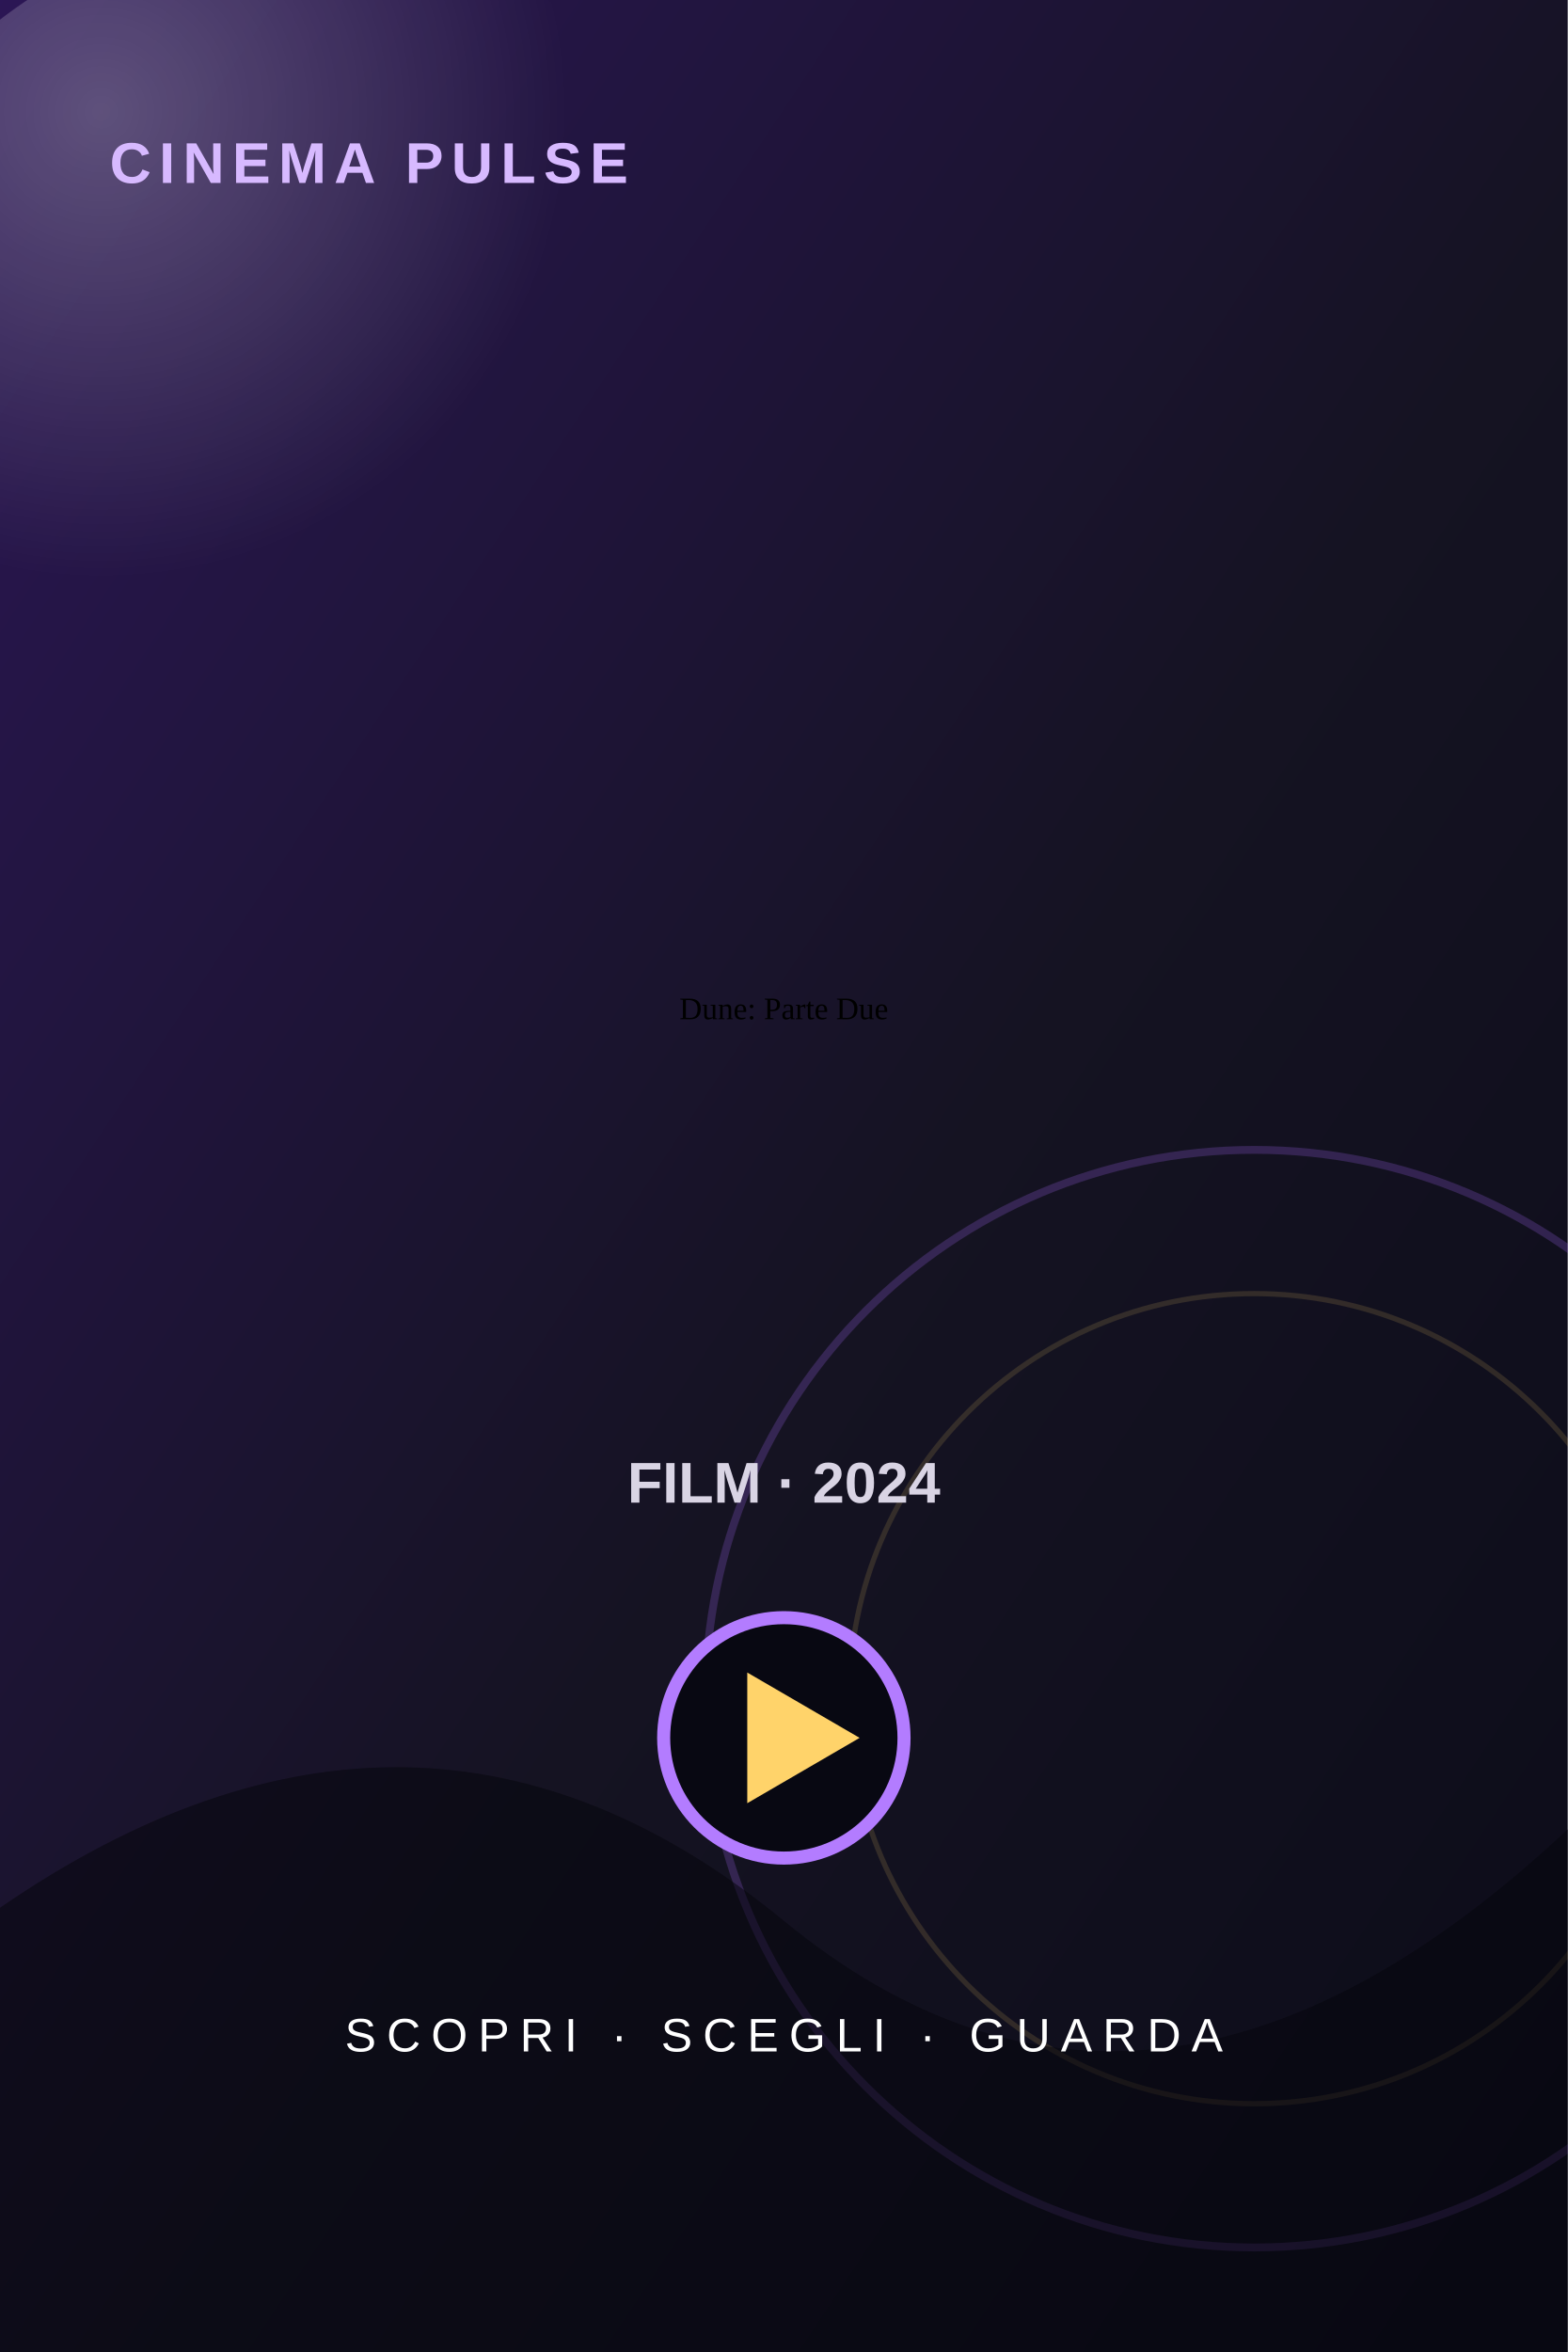
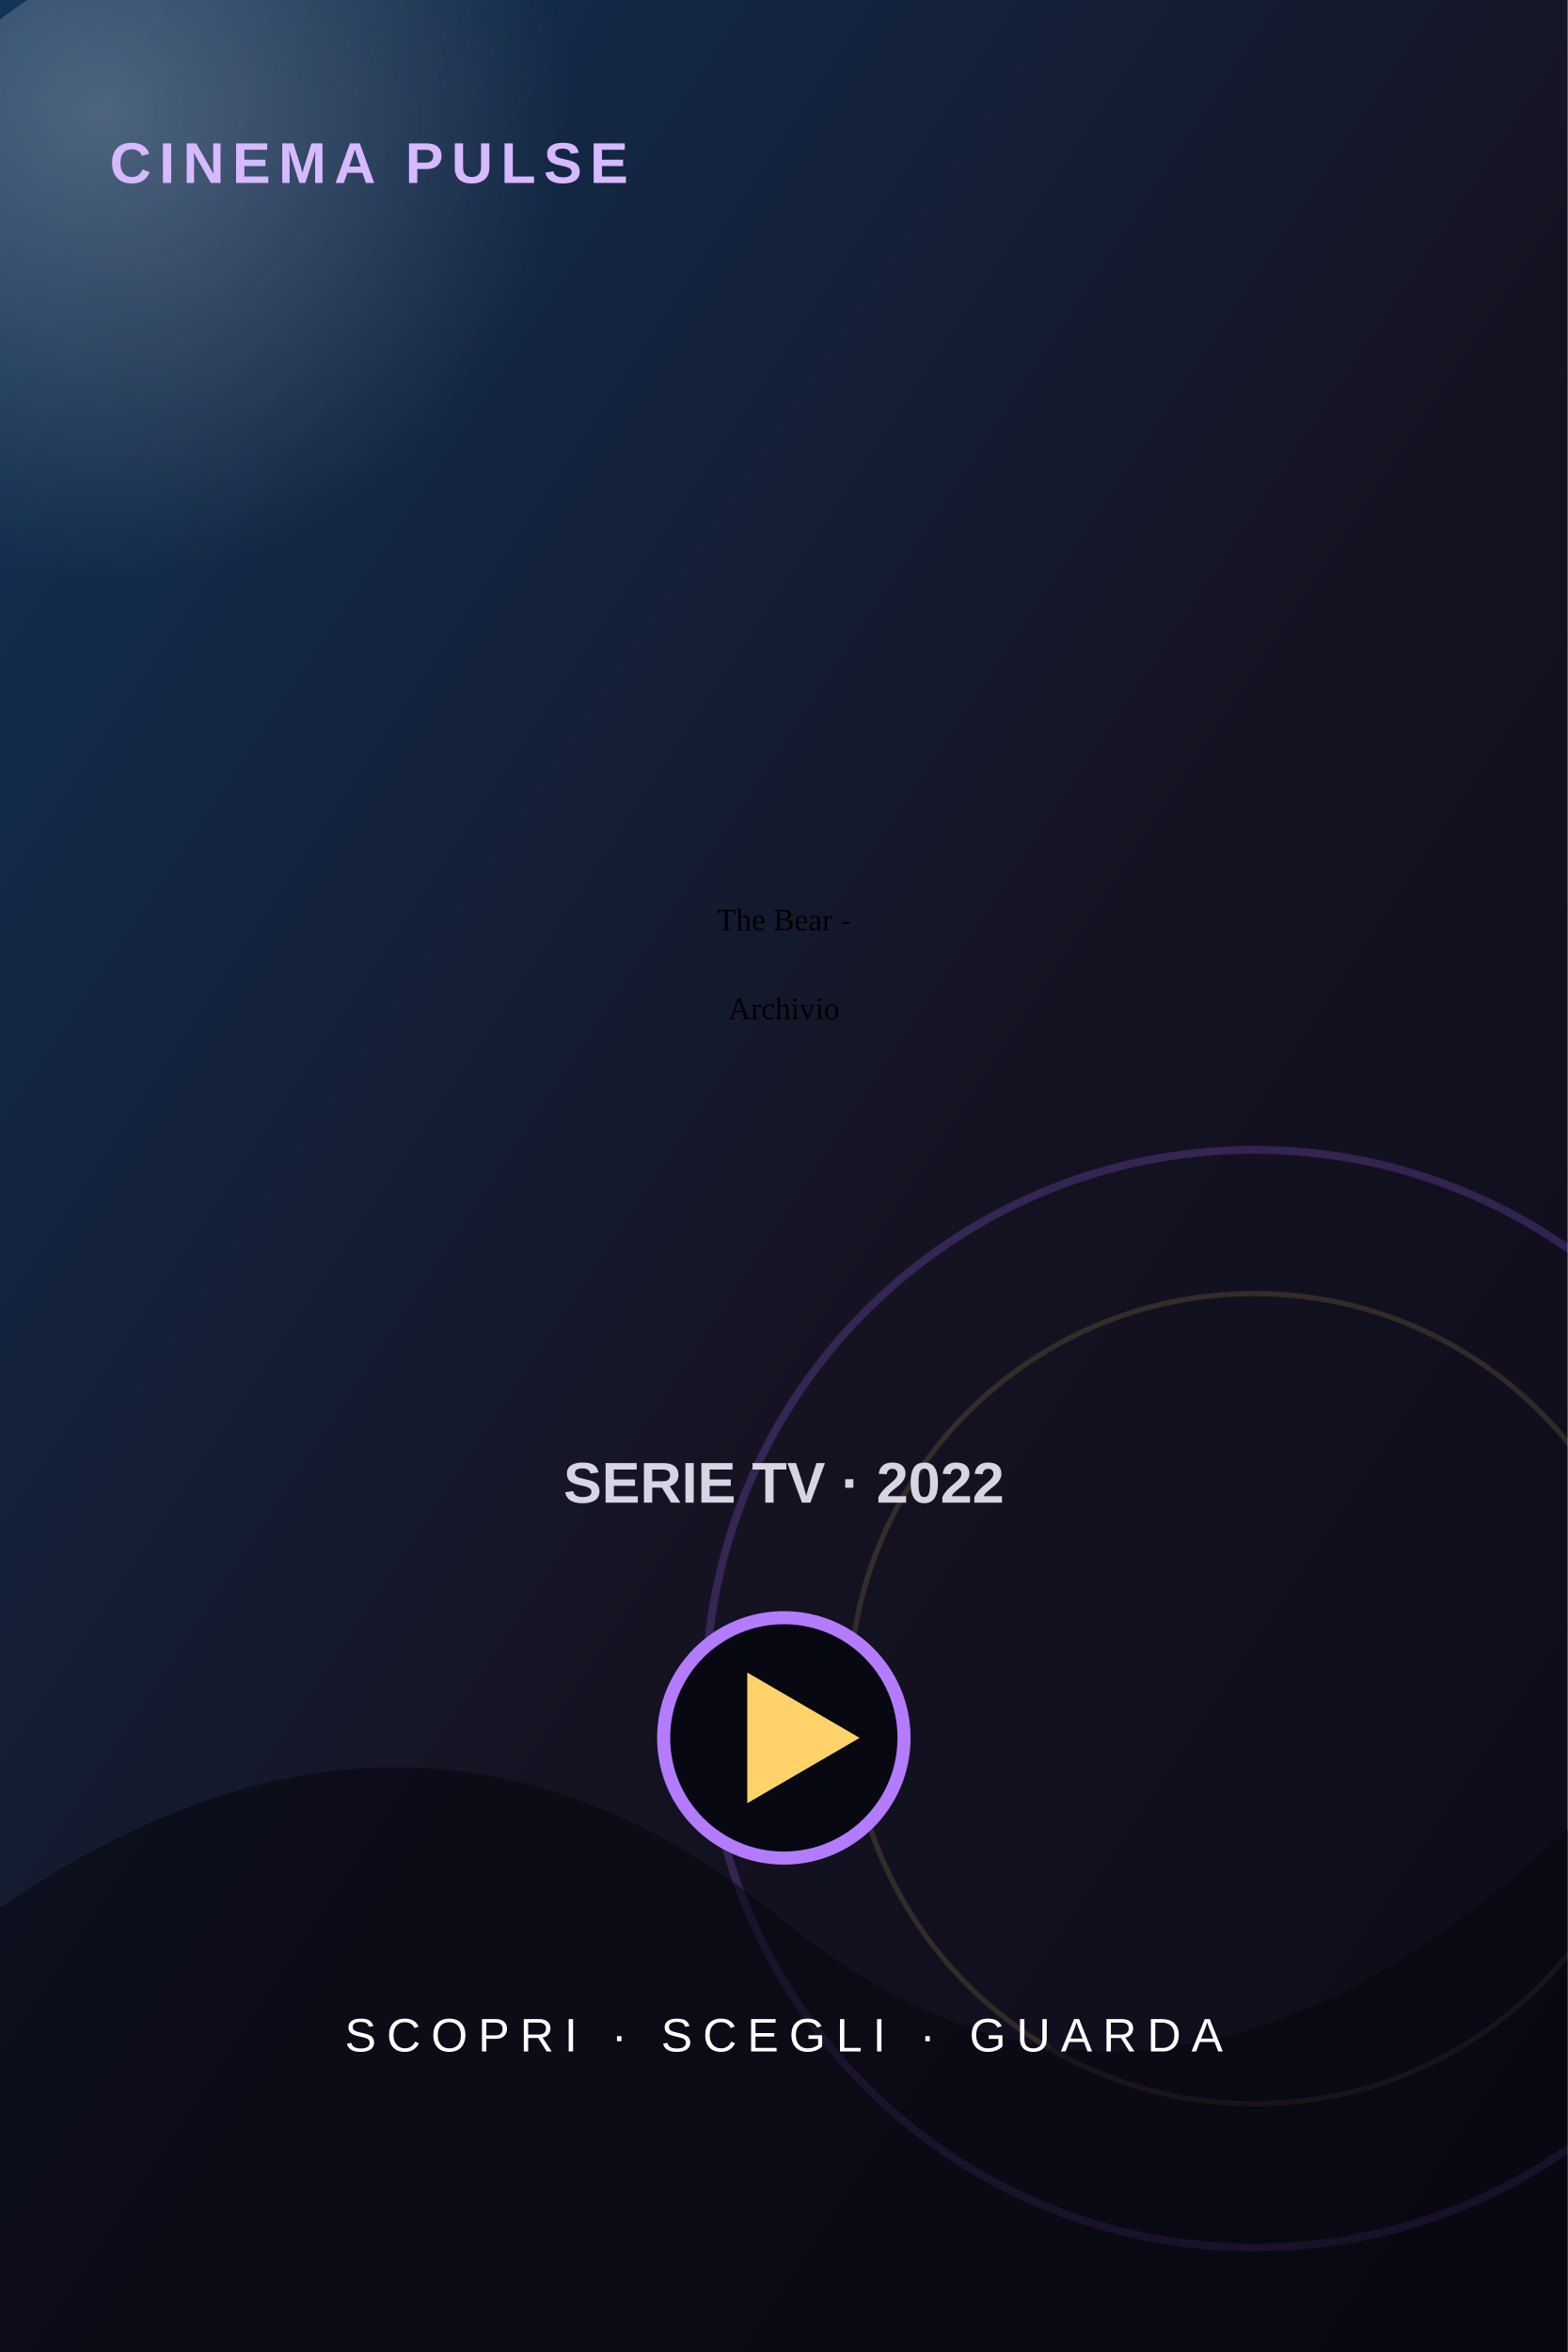
<svg xmlns="http://www.w3.org/2000/svg" viewBox="0 0 600 900">
  <defs>
    <linearGradient id="g" x1="0" y1="0" x2="1" y2="1">
-       <stop stop-color="#2b1655" />
+       <stop stop-color="#12345a" />
      <stop offset=".55" stop-color="#151322" />
-       <stop offset="1" stop-color="#0b0b18" />
+       <stop offset="1" stop-color="#0a0b18" />
    </linearGradient>
    <radialGradient id="r" cx="30%" cy="20%">
      <stop stop-color="#ffffff" stop-opacity=".25" />
      <stop offset="1" stop-color="#ffffff" stop-opacity="0" />
    </radialGradient>
  </defs>
  <rect width="600" height="900" fill="url(#g)" />
  <circle cx="110" cy="150" r="180" fill="url(#r)" />
  <circle cx="480" cy="650" r="210" fill="none" stroke="#a96cff" stroke-opacity=".22" stroke-width="3" />
  <circle cx="480" cy="650" r="155" fill="none" stroke="#ffd36a" stroke-opacity=".14" stroke-width="2" />
  <path d="M0 730 Q160 620 300 735 T600 700 V900 H0Z" fill="#05050c" opacity=".55" />
  <text x="42" y="70" fill="#d7b9ff" font-family="Arial,sans-serif" font-size="22" font-weight="700" letter-spacing="3">CINEMA PULSE</text>
-   <text x="300" y="390" text-anchor="middle" class="title">Dune: Parte Due</text>
-   <text x="300" y="575" text-anchor="middle" fill="#d9d4e4" font-family="Arial,sans-serif" font-size="22" font-weight="600">FILM · 2024</text>
+   <text x="300" y="356" text-anchor="middle" class="title">The Bear -</text>
+   <text x="300" y="390" text-anchor="middle" class="title">Archivio</text>
+   <text x="300" y="575" text-anchor="middle" fill="#d9d4e4" font-family="Arial,sans-serif" font-size="22" font-weight="600">SERIE TV · 2022</text>
  <circle cx="300" cy="665" r="46" fill="#080812" stroke="#b37cff" stroke-width="5" />
  <path d="M286 640v50l43-25z" fill="#ffd36a" />
  <text x="300" y="785" text-anchor="middle" fill="#fff" font-family="Arial,sans-serif" font-size="18" letter-spacing="4">SCOPRI · SCEGLI · GUARDA</text>
</svg>
